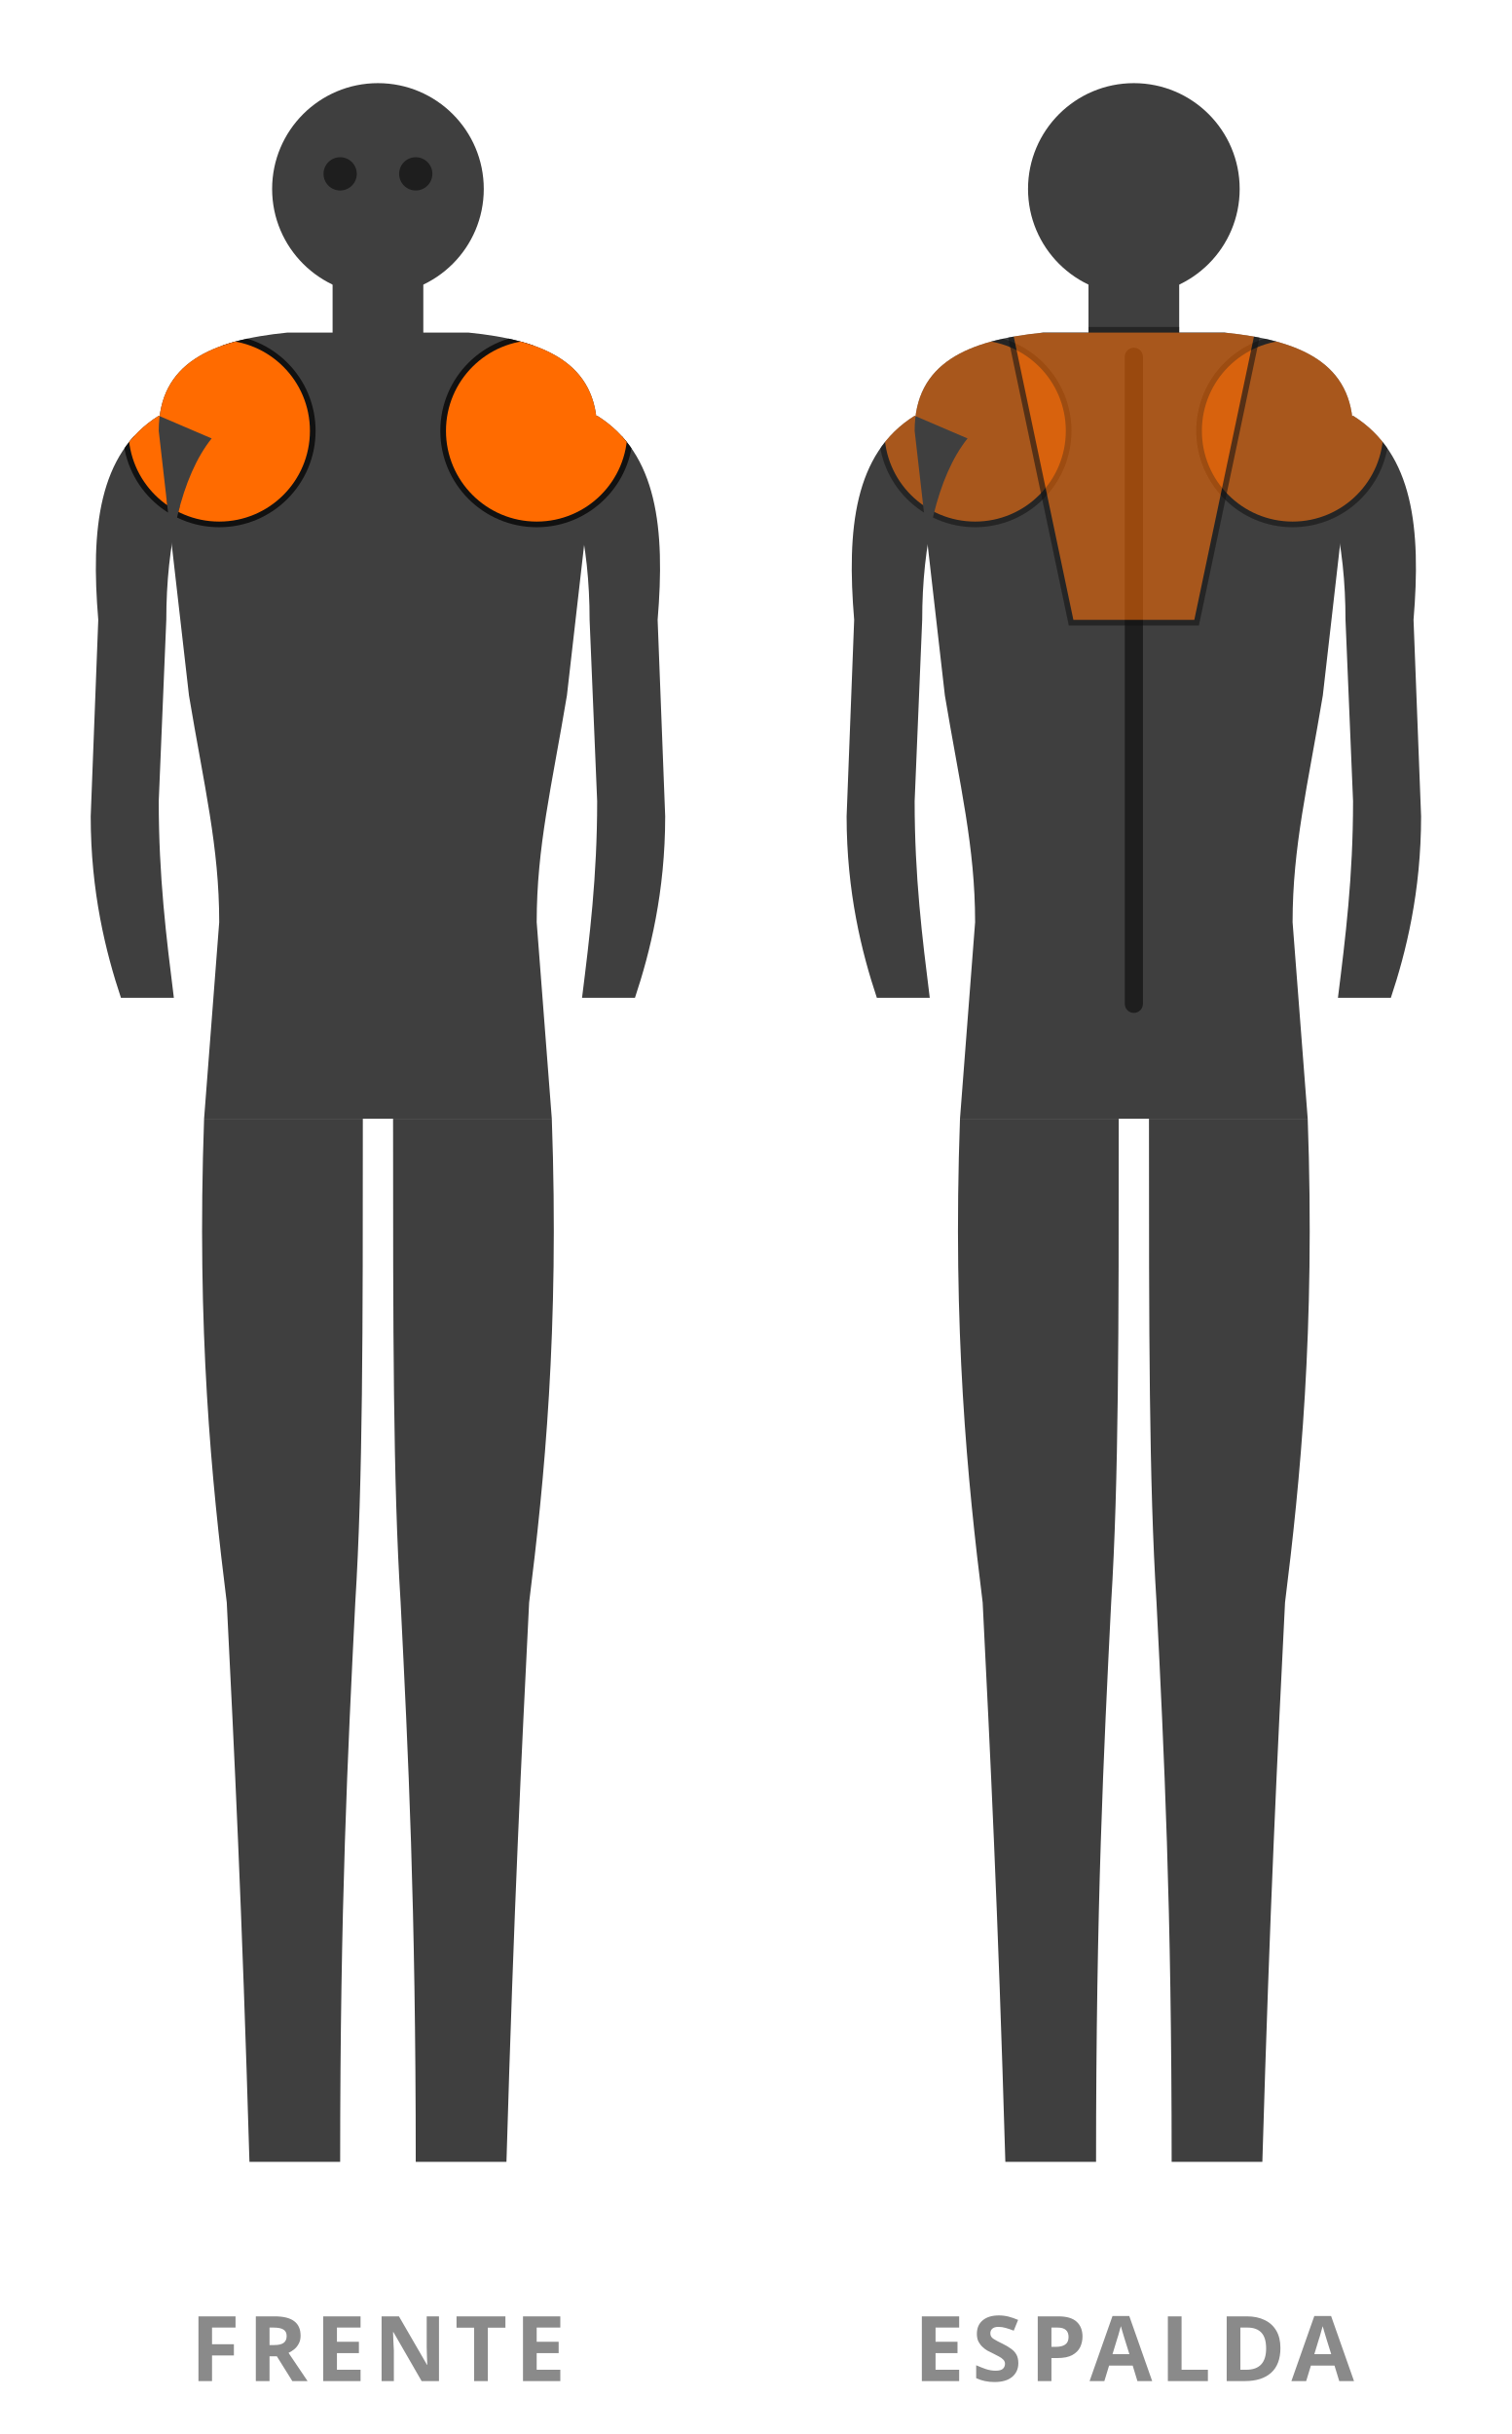
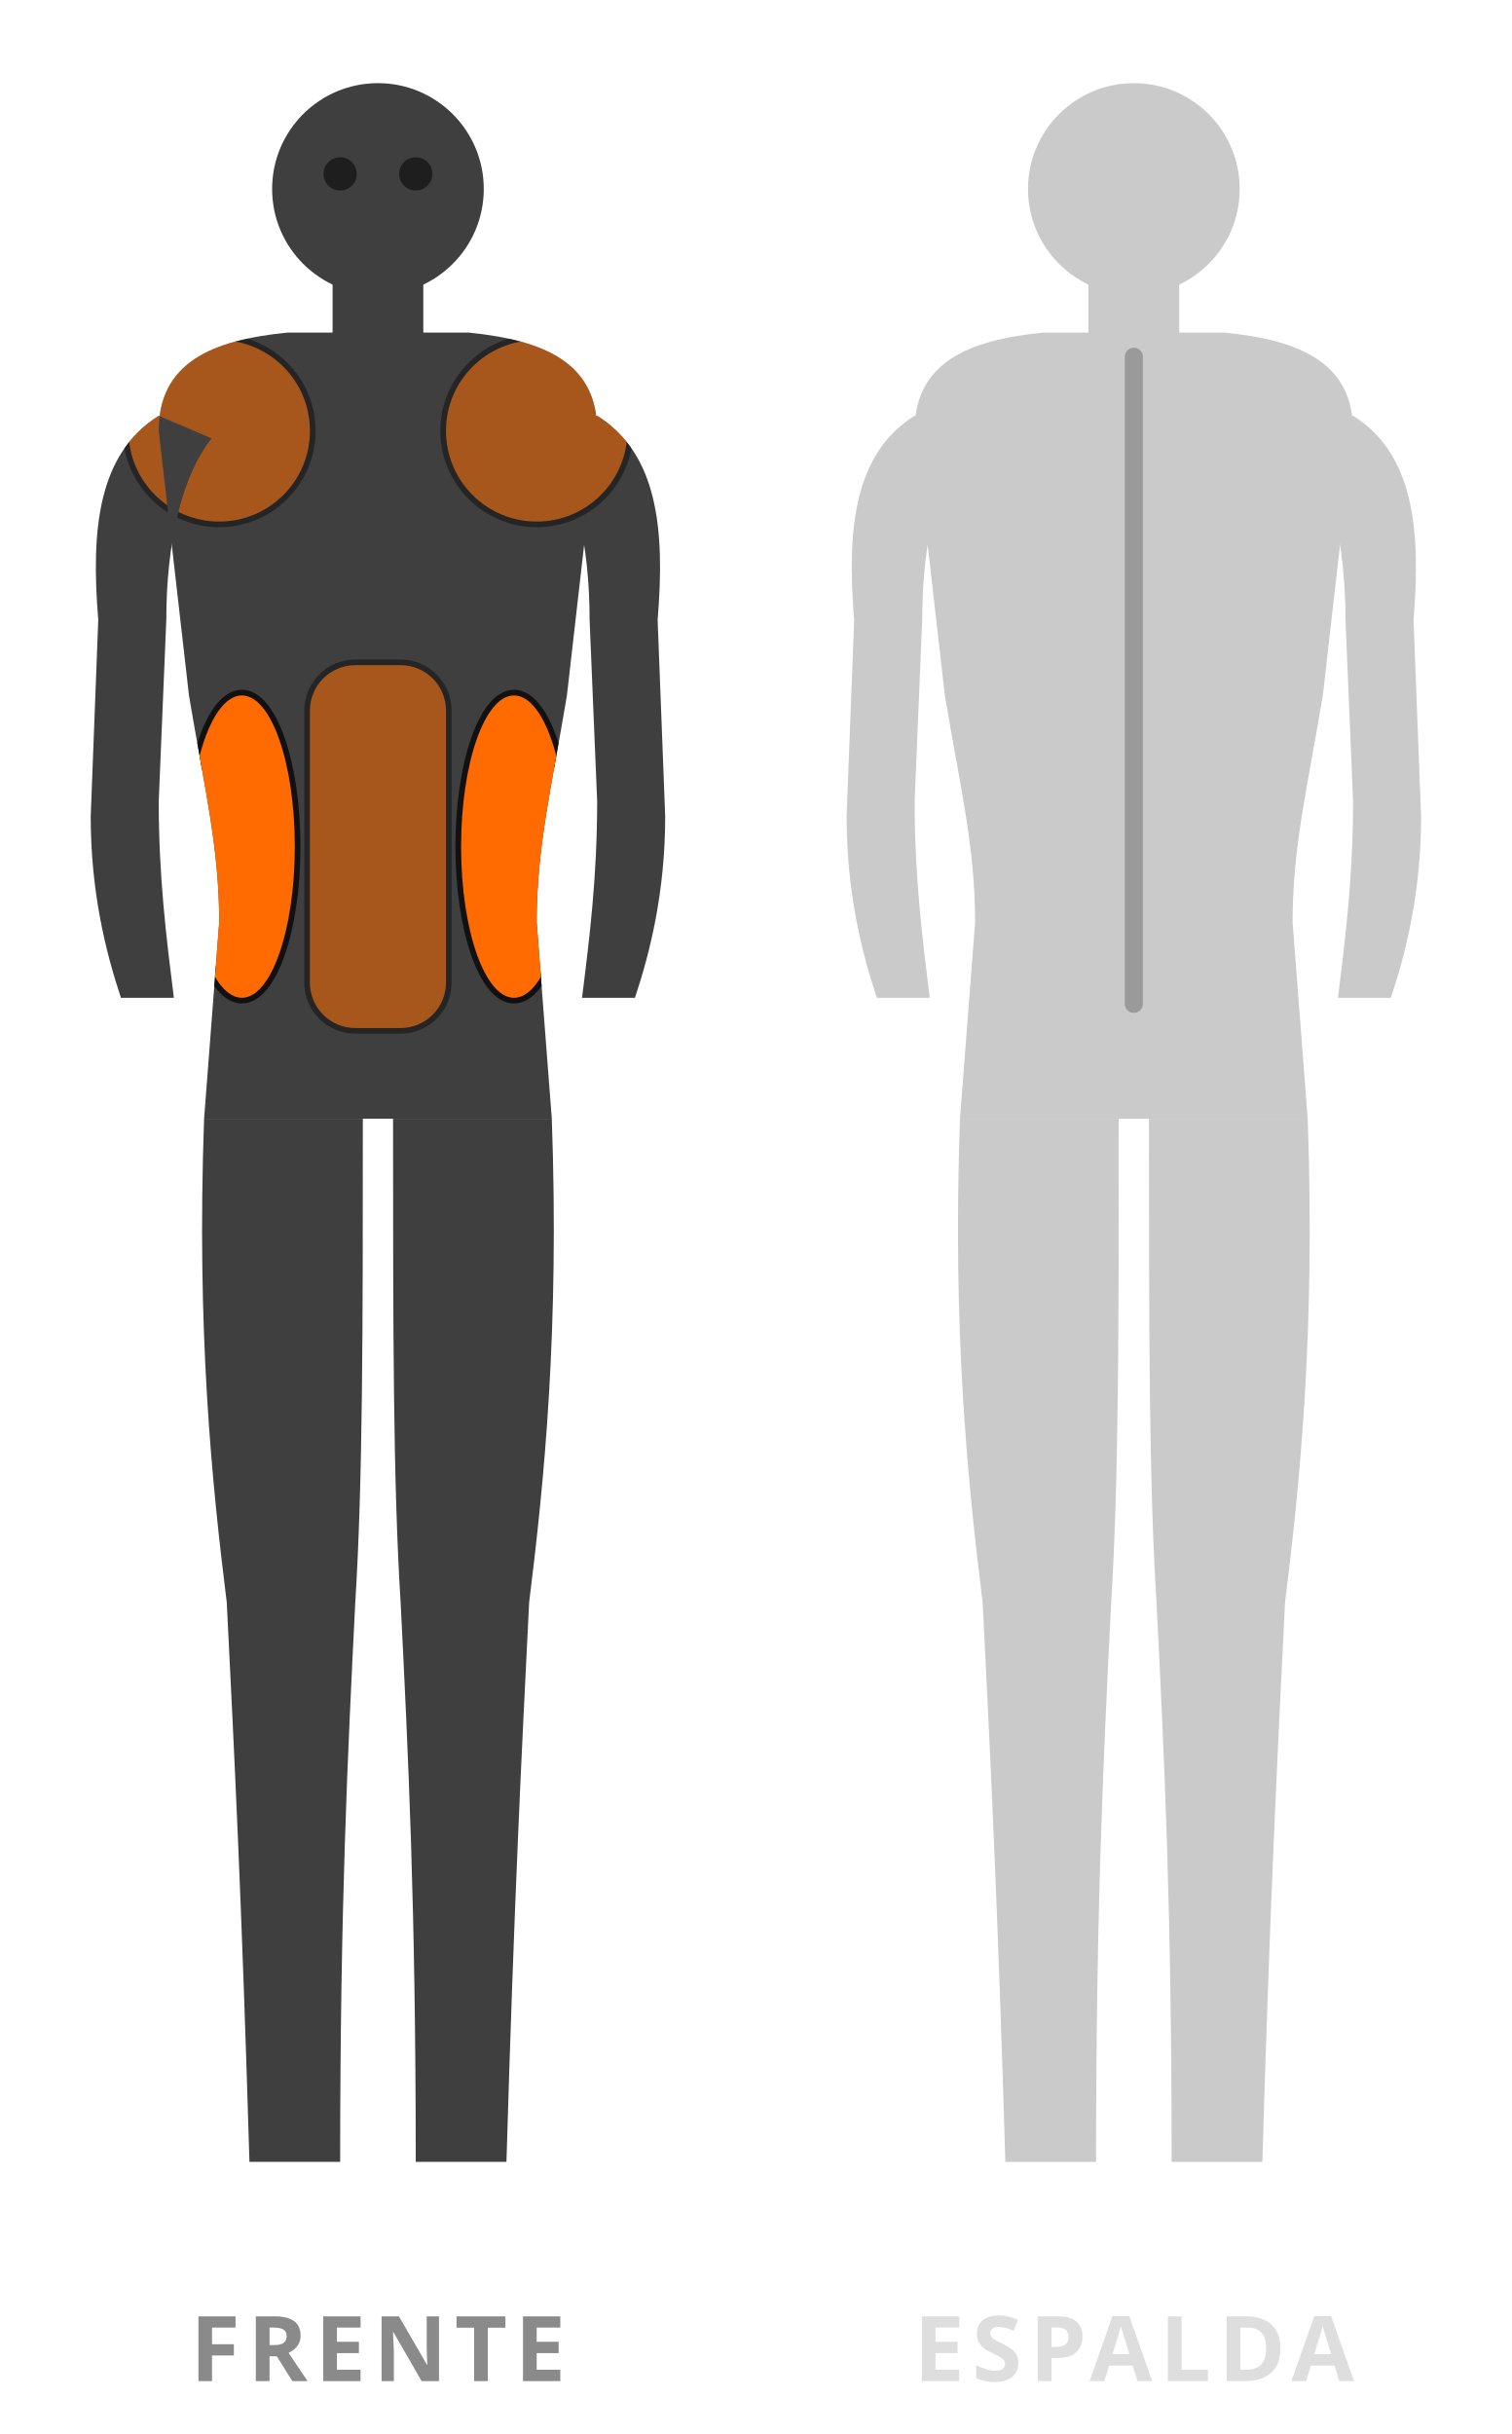
- <svg xmlns="http://www.w3.org/2000/svg" viewBox="0 0 200 322" width="200" height="322" role="img" aria-label="Músculos que trabaja: Elevaciones laterales">
+ <svg xmlns="http://www.w3.org/2000/svg" viewBox="0 0 200 322" width="200" height="322" role="img" aria-label="Músculos que trabaja: Leñador en polea">
  <defs>
    <clipPath id="cuerpoF">
      <circle cx="50" cy="25" r="14" />
      <path d="M 44 36 h 12 v 12 h -12 Z" />
      <path d="M 21 57              C 21 48, 28 45, 38 44              L 62 44 C 72 45, 79 48, 79 57              L 75 92 C 73 104, 71 112, 71 122              L 73 148 L 27 148 L 29 122              C 29 112, 27 104, 25 92 Z" />
      <path d="M 21 55 C 13 60, 12 70, 13 82              L 12 108 C 12 118, 14 126, 16 132              L 23 132 C 22 124, 21 116, 21 106              L 22 82 C 22 72, 24 63, 28 58 Z" />
      <path d="M 79 55 C 87 60, 88 70, 87 82              L 88 108 C 88 118, 86 126, 84 132              L 77 132 C 78 124, 79 116, 79 106              L 78 82 C 78 72, 76 63, 72 58 Z" />
      <path d="M 27 148 C 26 176, 28 196, 30 212              C 31 232, 32 252, 33 286              L 45 286 C 45 252, 46 232, 47 212              C 48 196, 48 176, 48 148 Z" />
      <path d="M 73 148 C 74 176, 72 196, 70 212              C 69 232, 68 252, 67 286              L 55 286 C 55 252, 54 232, 53 212              C 52 196, 52 176, 52 148 Z" />
    </clipPath>
    <clipPath id="cuerpoD">
      <circle cx="150" cy="25" r="14" />
      <path d="M 144 36 h 12 v 12 h -12 Z" />
      <path d="M 121 57              C 121 48, 128 45, 138 44              L 162 44 C 172 45, 179 48, 179 57              L 175 92 C 173 104, 171 112, 171 122              L 173 148 L 127 148 L 129 122              C 129 112, 127 104, 125 92 Z" />
      <path d="M 121 55 C 113 60, 112 70, 113 82              L 112 108 C 112 118, 114 126, 116 132              L 123 132 C 122 124, 121 116, 121 106              L 122 82 C 122 72, 124 63, 128 58 Z" />
      <path d="M 179 55 C 187 60, 188 70, 187 82              L 188 108 C 188 118, 186 126, 184 132              L 177 132 C 178 124, 179 116, 179 106              L 178 82 C 178 72, 176 63, 172 58 Z" />
      <path d="M 127 148 C 126 176, 128 196, 130 212              C 131 232, 132 252, 133 286              L 145 286 C 145 252, 146 232, 147 212              C 148 196, 148 176, 148 148 Z" />
      <path d="M 173 148 C 174 176, 172 196, 170 212              C 169 232, 168 252, 167 286              L 155 286 C 155 252, 154 232, 153 212              C 152 196, 152 176, 152 148 Z" />
    </clipPath>
  </defs>
  <style>
    .base { fill: #3f3f3f; }
    /* El borde del color del fondo separa grupos contiguos. Sin él, lumbar +
       glúteo + isquios se fundían en un único bloque naranja de la cintura a
       la rodilla y no se distinguía qué trabajaba qué. */
    /* La cara y la columna: lo justo para saber de qué lado se mira. Tienen
       que verse a tamaño miniatura, así que no pueden ser un matiz del gris. */
    .detalle { fill: #1e1e1e; }
    .prim, .sec { stroke: #111; stroke-width: 1.5; paint-order: stroke; }
    .prim { fill: #ff6b00; }
    /* .38 quedaba marrón apagado sobre el gris del cuerpo y se confundía con
       él: a este tamaño "también trabaja esto" tiene que verse. */
    .sec  { fill: #ff6b00; opacity: .55; }
    .et   { fill: #8a8a8a; font: 700 12px system-ui, sans-serif; text-anchor: middle; letter-spacing: 1px; }
    /* El lado que no trabaja nada, y su etiqueta, en segundo plano. */
    .apagado { opacity: .28; }
    @media (prefers-color-scheme: light) {
      .base { fill: #d6d1c6; }
      .detalle { fill: #a49d8e; }
      .et   { fill: #7a7060; }
      .prim, .sec { stroke: #f7f5f0; }
    }
  </style>
  <g class="base">
    <circle cx="50" cy="25" r="14" />
    <path d="M 44 36 h 12 v 12 h -12 Z" />
    <path d="M 21 57              C 21 48, 28 45, 38 44              L 62 44 C 72 45, 79 48, 79 57              L 75 92 C 73 104, 71 112, 71 122              L 73 148 L 27 148 L 29 122              C 29 112, 27 104, 25 92 Z" />
    <path d="M 21 55 C 13 60, 12 70, 13 82              L 12 108 C 12 118, 14 126, 16 132              L 23 132 C 22 124, 21 116, 21 106              L 22 82 C 22 72, 24 63, 28 58 Z" />
    <path d="M 79 55 C 87 60, 88 70, 87 82              L 88 108 C 88 118, 86 126, 84 132              L 77 132 C 78 124, 79 116, 79 106              L 78 82 C 78 72, 76 63, 72 58 Z" />
    <path d="M 27 148 C 26 176, 28 196, 30 212              C 31 232, 32 252, 33 286              L 45 286 C 45 252, 46 232, 47 212              C 48 196, 48 176, 48 148 Z" />
    <path d="M 73 148 C 74 176, 72 196, 70 212              C 69 232, 68 252, 67 286              L 55 286 C 55 252, 54 232, 53 212              C 52 196, 52 176, 52 148 Z" />
  </g>
  <g class="detalle">
    <circle cx="45" cy="23" r="2.2" />
    <circle cx="55" cy="23" r="2.2" />
  </g>
-   <g class="base">
+   <g class="base apagado">
    <circle cx="150" cy="25" r="14" />
    <path d="M 144 36 h 12 v 12 h -12 Z" />
    <path d="M 121 57              C 121 48, 128 45, 138 44              L 162 44 C 172 45, 179 48, 179 57              L 175 92 C 173 104, 171 112, 171 122              L 173 148 L 127 148 L 129 122              C 129 112, 127 104, 125 92 Z" />
    <path d="M 121 55 C 113 60, 112 70, 113 82              L 112 108 C 112 118, 114 126, 116 132              L 123 132 C 122 124, 121 116, 121 106              L 122 82 C 122 72, 124 63, 128 58 Z" />
    <path d="M 179 55 C 187 60, 188 70, 187 82              L 188 108 C 188 118, 186 126, 184 132              L 177 132 C 178 124, 179 116, 179 106              L 178 82 C 178 72, 176 63, 172 58 Z" />
    <path d="M 127 148 C 126 176, 128 196, 130 212              C 131 232, 132 252, 133 286              L 145 286 C 145 252, 146 232, 147 212              C 148 196, 148 176, 148 148 Z" />
    <path d="M 173 148 C 174 176, 172 196, 170 212              C 169 232, 168 252, 167 286              L 155 286 C 155 252, 154 232, 153 212              C 152 196, 152 176, 152 148 Z" />
  </g>
-   <g class="detalle">
+   <g class="detalle apagado">
    <rect x="148.8" y="46" width="2.4" height="88" rx="1.2" />
  </g>
-   <g class="sec" clip-path="url(#cuerpoD)">
-     <g transform="translate(100,0)">
-       <circle cx="29" cy="57" r="12" />
-       <circle cx="71" cy="57" r="12" />
-     </g>
+   <g class="sec" clip-path="url(#cuerpoF)">
+     <rect x="41" y="88" width="18" height="48" rx="6" />
  </g>
-   <g class="sec" clip-path="url(#cuerpoD)">
-     <g transform="translate(100,0)">
-       <path d="M 34 44 L 66 44 L 58 82 L 42 82 Z" />
-     </g>
-   </g>
-   <g class="prim" clip-path="url(#cuerpoF)">
+   <g class="sec" clip-path="url(#cuerpoF)">
    <circle cx="29" cy="57" r="12" />
    <circle cx="71" cy="57" r="12" />
  </g>
+   <g class="prim" clip-path="url(#cuerpoF)">
+     <ellipse cx="32" cy="112" rx="7" ry="20" />
+     <ellipse cx="68" cy="112" rx="7" ry="20" />
+   </g>
  <text class="et" x="50" y="315">FRENTE</text>
-   <text class="et" x="150" y="315">ESPALDA</text>
+   <text class="et apagado" x="150" y="315">ESPALDA</text>
</svg>
